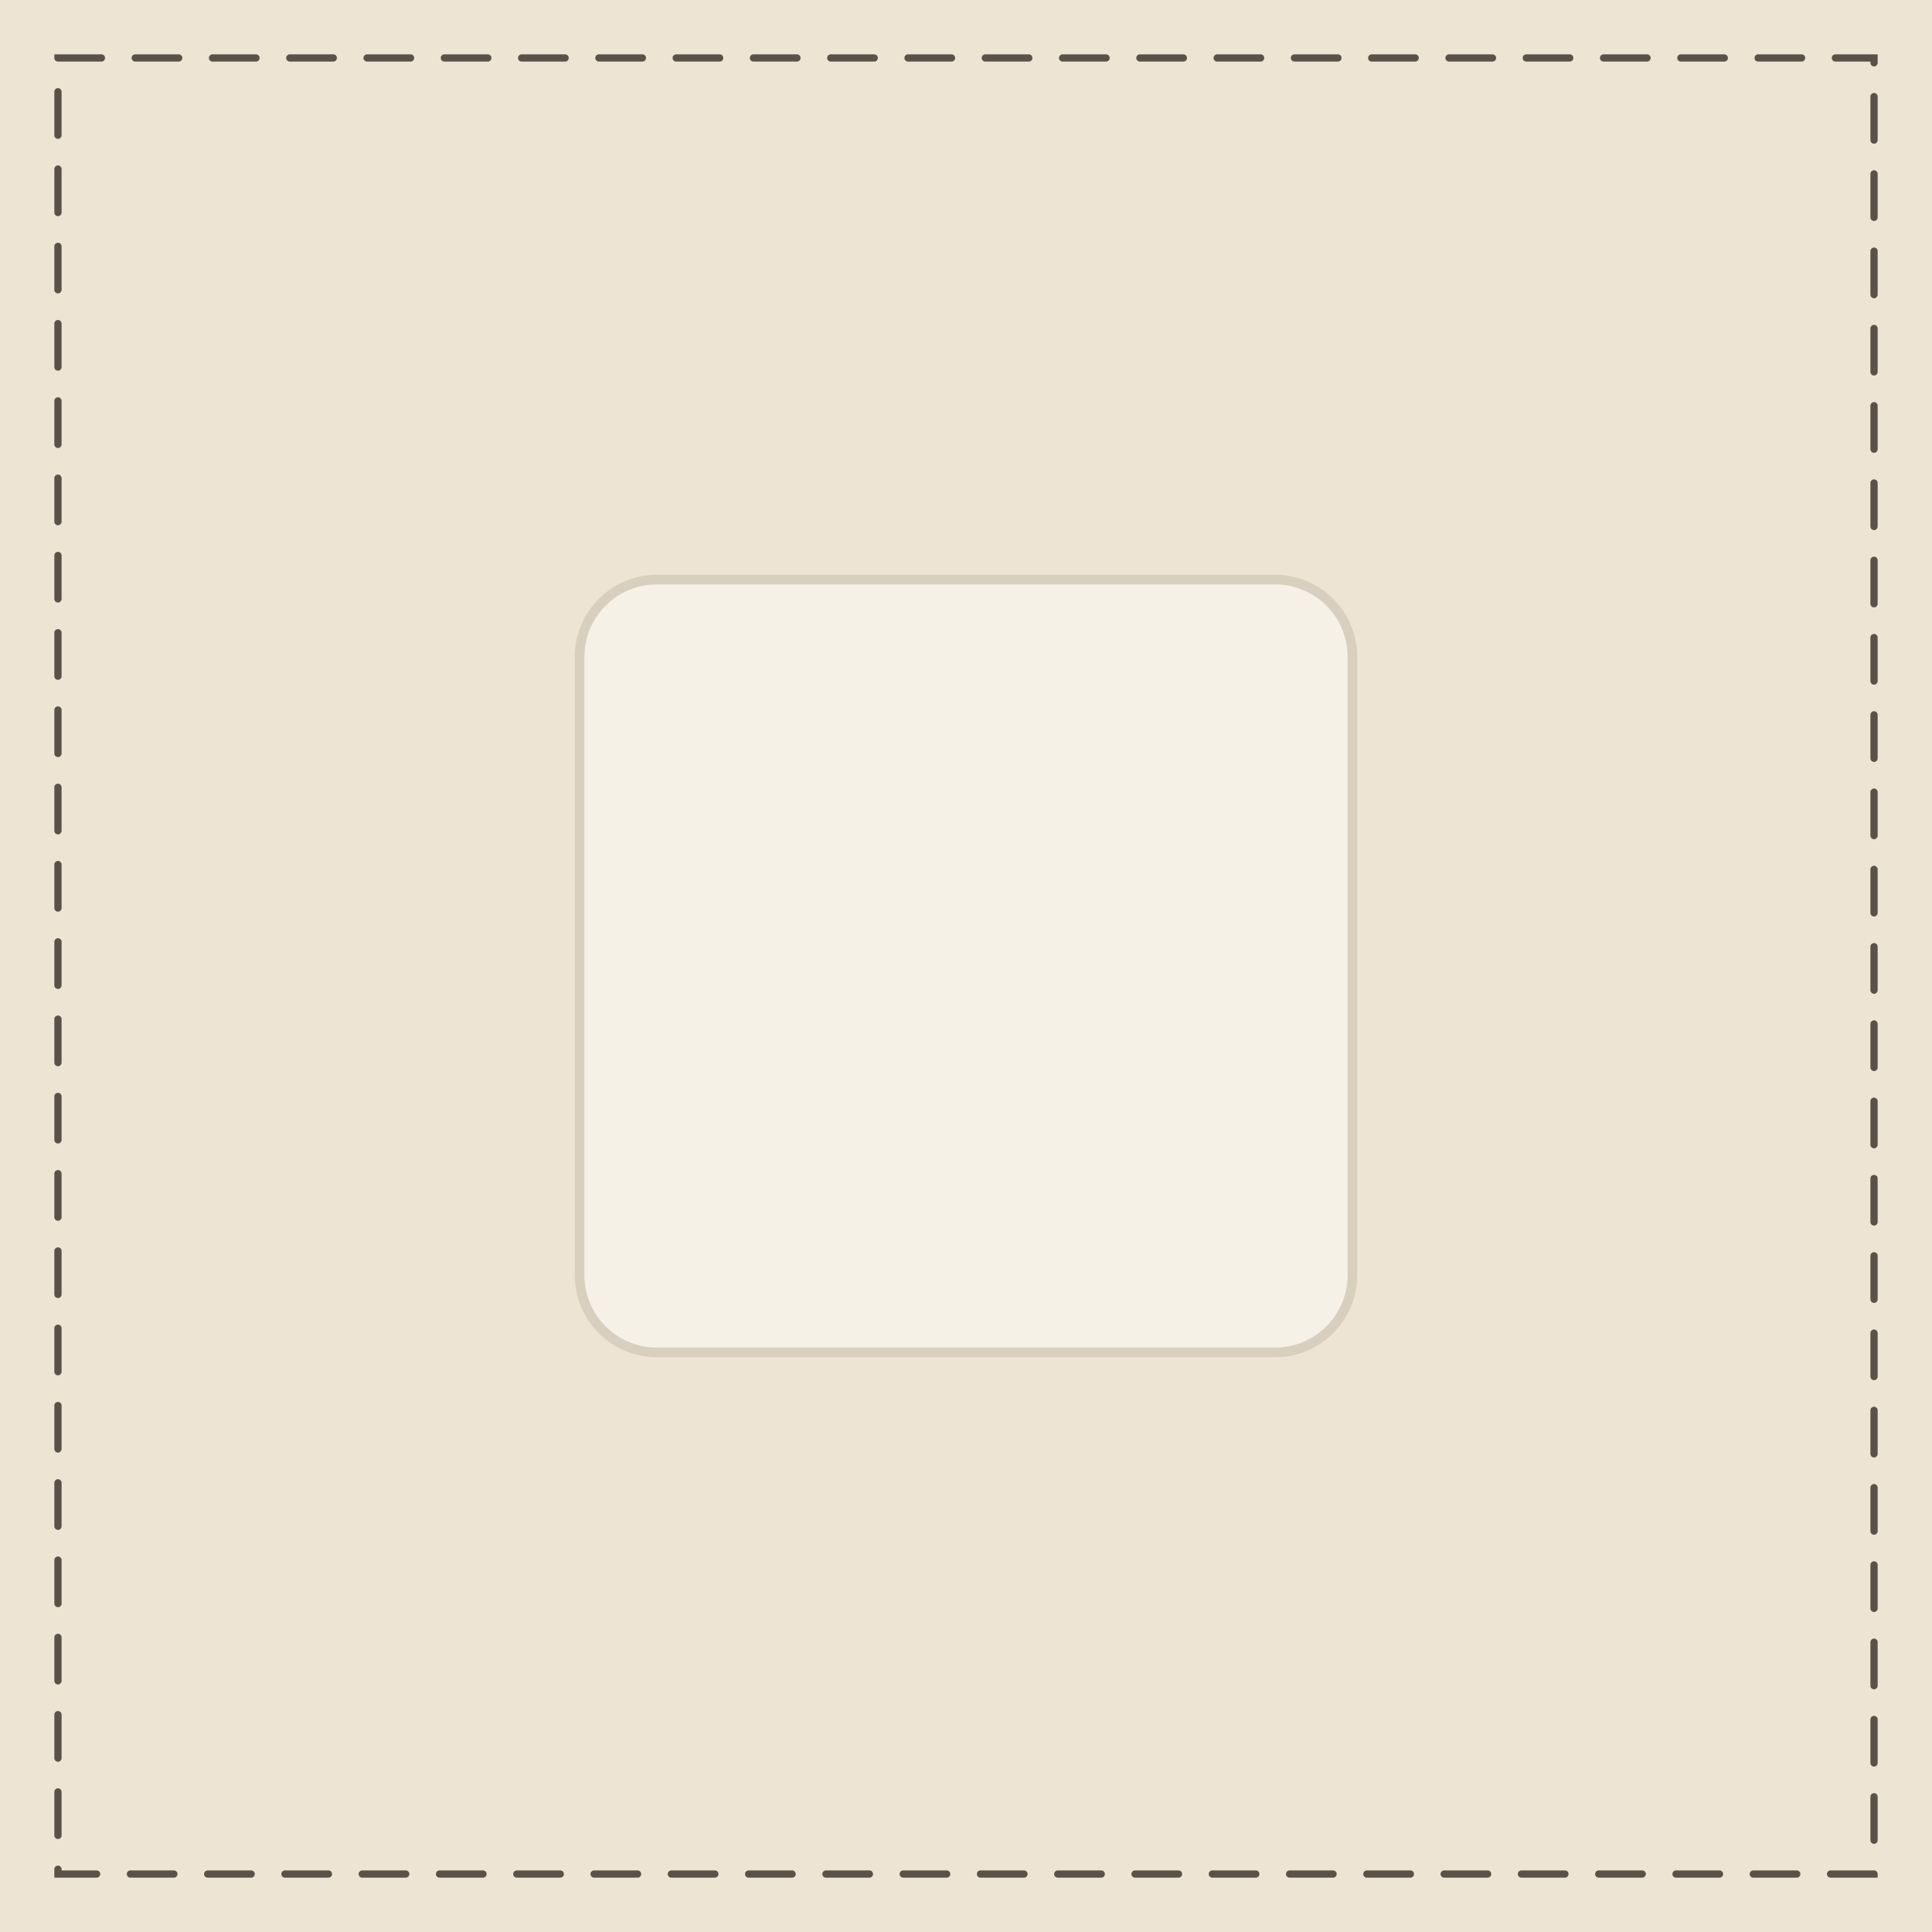
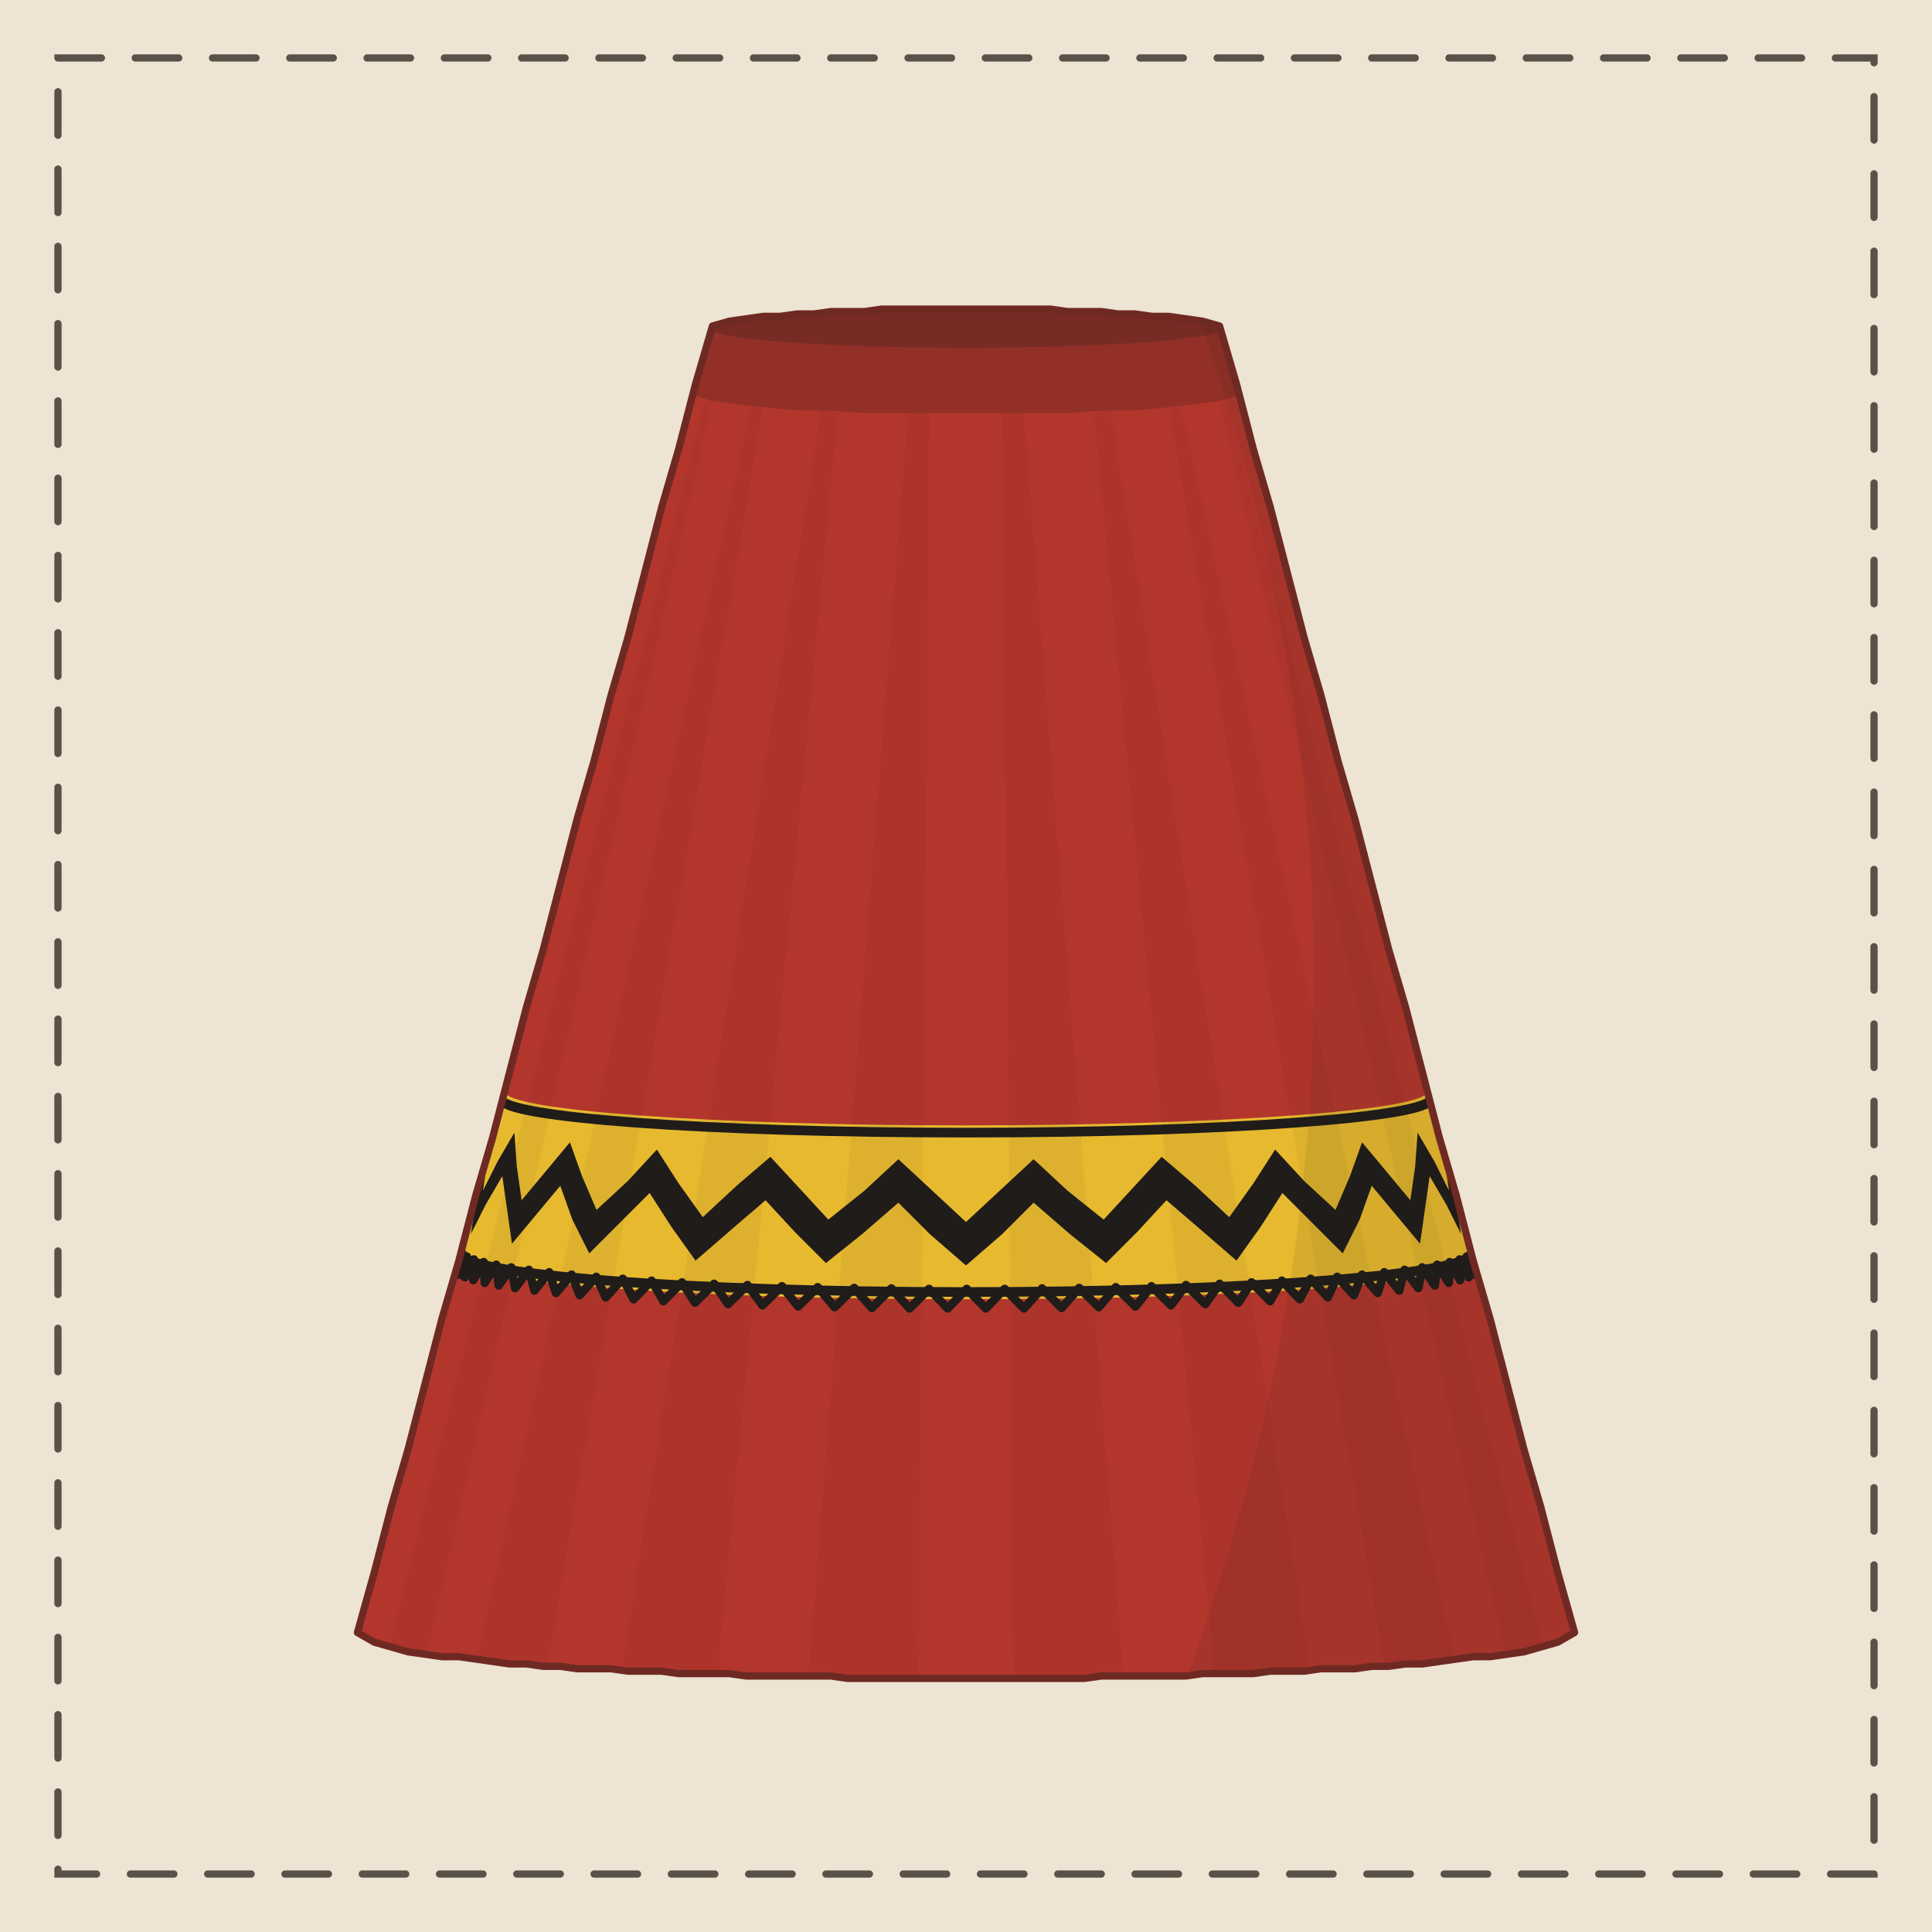
<svg xmlns="http://www.w3.org/2000/svg" width="800" height="800" viewBox="0 0 800 800">
+   <defs>
+     <path id="s1" d="M148 676L155 651L162 624L169 600L176 573L183 546L190 522L197 495L204 471L211 444L218 417L225 393L232 366L239 339L246 315L253 288L260 264L267 237L274 210L281 186L288 159L295 135L302 133L309 132L316 131L323 131L330 130L337 130L344 129L351 129L358 129L365 128L372 128L379 128L386 128L393 128L400 128L407 128L414 128L421 128L428 128L435 128L442 129L449 129L456 129L463 130L470 130L477 131L484 131L491 132L498 133L505 135L512 159L519 186L526 210L533 237L540 264L547 288L554 315L561 339L568 366L575 393L582 417L589 444L596 471L603 495L610 522L617 546L624 573L631 600L638 624L645 651L652 676L652 676L645 680L638 682L631 684L624 685L617 686L610 686L603 687L596 688L589 689L582 689L575 690L568 690L561 691L554 691L547 691L540 692L533 692L526 692L519 693L512 693L505 693L498 693L491 694L484 694L477 694L470 694L463 694L456 694L449 695L442 695L435 695L428 695L421 695L414 695L407 695L400 695L393 695L386 695L379 695L372 695L365 695L358 695L351 695L344 694L337 694L330 694L323 694L316 694L309 694L302 693L295 693L288 693L281 693L274 692L267 692L260 692L253 691L246 691L239 691L232 690L225 690L218 689L211 689L204 688L197 687L190 686L183 686L176 685L169 684L162 682L155 680L148 676Z" />
+     <clipPath id="c1">
+       <use href="#s1" />
+     </clipPath>
+   </defs>
  <rect width="800" height="800" fill="#EDE4D3" />
+   <use href="#s1" fill="#B3362C" />
+   <g clip-path="url(#c1)">
+     <path d="M209 452A191 14 0 0 0 591 452L601 487L610 522A210 16 0 0 1 190 522L199 487L209 452Z" fill="#E7B92F" />
+     <path d="M205 465L202 479L200 493L206 481L213 469L214 483L216 497L226 485L236 473L241 487L247 501L260 489L272 476L281 490L291 504L305 491L319 479L331 492L343 505L358 493L372 480L386 493L400 506L414 493L428 480L442 493L457 505L469 492L481 479L495 491L509 504L519 490L528 476L540 489L553 501L559 487L564 473L574 485L584 497L586 483L587 469L594 481L600 493L598 479L595 465L600 483L603 497L605 511L599 499L592 487L590 501L588 515L578 503L568 491L563 505L556 519L544 507L531 494L522 508L512 522L497 509L483 497L471 510L458 523L443 511L428 498L415 511L400 524L385 511L372 498L357 511L342 523L329 510L317 497L303 509L288 522L278 508L269 494L256 507L244 519L237 505L232 491L222 503L212 515L210 501L208 487L201 499L195 511L197 497L200 483L205 465Z" fill="#1F1C1A" />
+     <path d="M208 453A192 14 0 0 0 592 453L593 457A193 14 0 0 1 207 457L208 453Z" fill="#1F1C1A" />
+     <path d="M191 517A209 16 0 0 0 609 517L610 521A210 16 0 0 1 190 521L191 517Z" fill="#1F1C1A" />
+     <path d="M211 444A189 14 0 0 0 589 444L591 450A191 14 0 0 1 209 450L211 444Z" fill="#B3362C" />
+     <path d="M189 524A211 16 0 0 0 611 524L613 530A213 16 0 0 1 187 530L189 524Z" fill="#B3362C" />
+     <path d="M191 518l-2 8.6 2.6 -7.4 -1.4 8.6 3.1 -7.5 -0.8 8.6 3.7 -7.4 -0.2 8.6 4.3 -7.5 0.4 8.6 4.8 -7.5 1 8.6 5.2 -7.5 1.6 8.6 5.7 -7.6 2.3 8.6 6.1 -7.6 2.8 8.6 6.5 -7.6 3.3 8.5 6.9 -7.6 3.9 8.5 7.1 -7.7 4.5 8.5 7.4 -7.7 4.9 8.5 7.7 -7.8 5.4 8.4 7.9 -7.8 5.8 8.4 8 -7.9 6.2 8.4 8.1 -7.9 6.7 8.4 8.1 -8 7 8.3 8.1 -8 7.3 8.3 8.1 -8.1 7.5 8.3 8.1 -8.1 7.7 8.1 7.9 -8.1 7.9 8.1 7.8 -8.1 8 8.1 7.5 -8.3 8.1 8.1 7.3 -8.3 8.1 8 7 -8.3 8.2 8 6.6 -8.4 8.1 7.9 6.2 -8.4 8 7.9 5.9 -8.4 7.8 7.8 5.4 -8.4 7.7 7.8 4.9 -8.5 7.4 7.7 4.5 -8.5 7.1 7.7 3.9 -8.5 6.9 7.6 3.4 -8.5 6.5 7.6 2.7 -8.6 6.2 7.6 2.2 -8.6 5.7 7.6 1.6 -8.6 5.2 7.5 1 -8.6 4.8 7.5 0.4 -8.6 4.3 7.5 -0.2 -8.6 3.7 7.4 -0.8 -8.6 3.2 7.5 -1.5 -8.6 2.6 7.4 -2 -8.6" fill="none" stroke="#1F1C1A" stroke-width="3.5" stroke-linejoin="round" stroke-linecap="round" />
+     <path d="M292 166L295 166L172 706L156 702ZM311 168L316 169L223 711L193 708ZM340 170L347 171L295 715L254 713ZM376 171L385 171L380 716L333 716ZM415 171L424 171L467 716L420 716ZM453 171L460 170L546 713L505 715ZM484 169L489 168L607 708L577 711ZM505 166L508 166L644 702L628 706Z" fill="#1C1A17" fill-opacity="0.05" />
+     <path d="M294 125L295 126L298 127L302 128L308 129L316 130L325 131L335 132L347 132L359 133L373 133L386 133L400 133L414 133L427 133L441 133L453 132L465 132L475 131L484 130L492 129L498 128L502 127L505 126L506 125L513 163L512 164L509 165L505 166L498 167L490 168L480 169L469 170L457 170L443 171L429 171L415 171L400 171L385 171L371 171L357 171L343 170L331 170L320 169L310 168L302 167L295 166L291 165L288 164L287 163Z" fill="#923027" />
+     <ellipse cx="400" cy="136" rx="106" ry="8" fill="#772B24" />
+     <path d="M491 116Q597 406 491 696L692 696L692 116Z" fill="#1C1A17" fill-opacity="0.08" />
+   </g>
+   <use href="#s1" fill="none" stroke="#6F2923" stroke-width="3" stroke-linejoin="round" />
  <rect x="24" y="24" width="752" height="752" fill="none" stroke="#5A5249" stroke-width="3" stroke-linecap="round" stroke-dasharray="18 14" />
-   <rect x="240" y="240" width="320" height="320" rx="32" fill="#F6F1E7" stroke="#D9CFBF" stroke-width="4" />
</svg>
